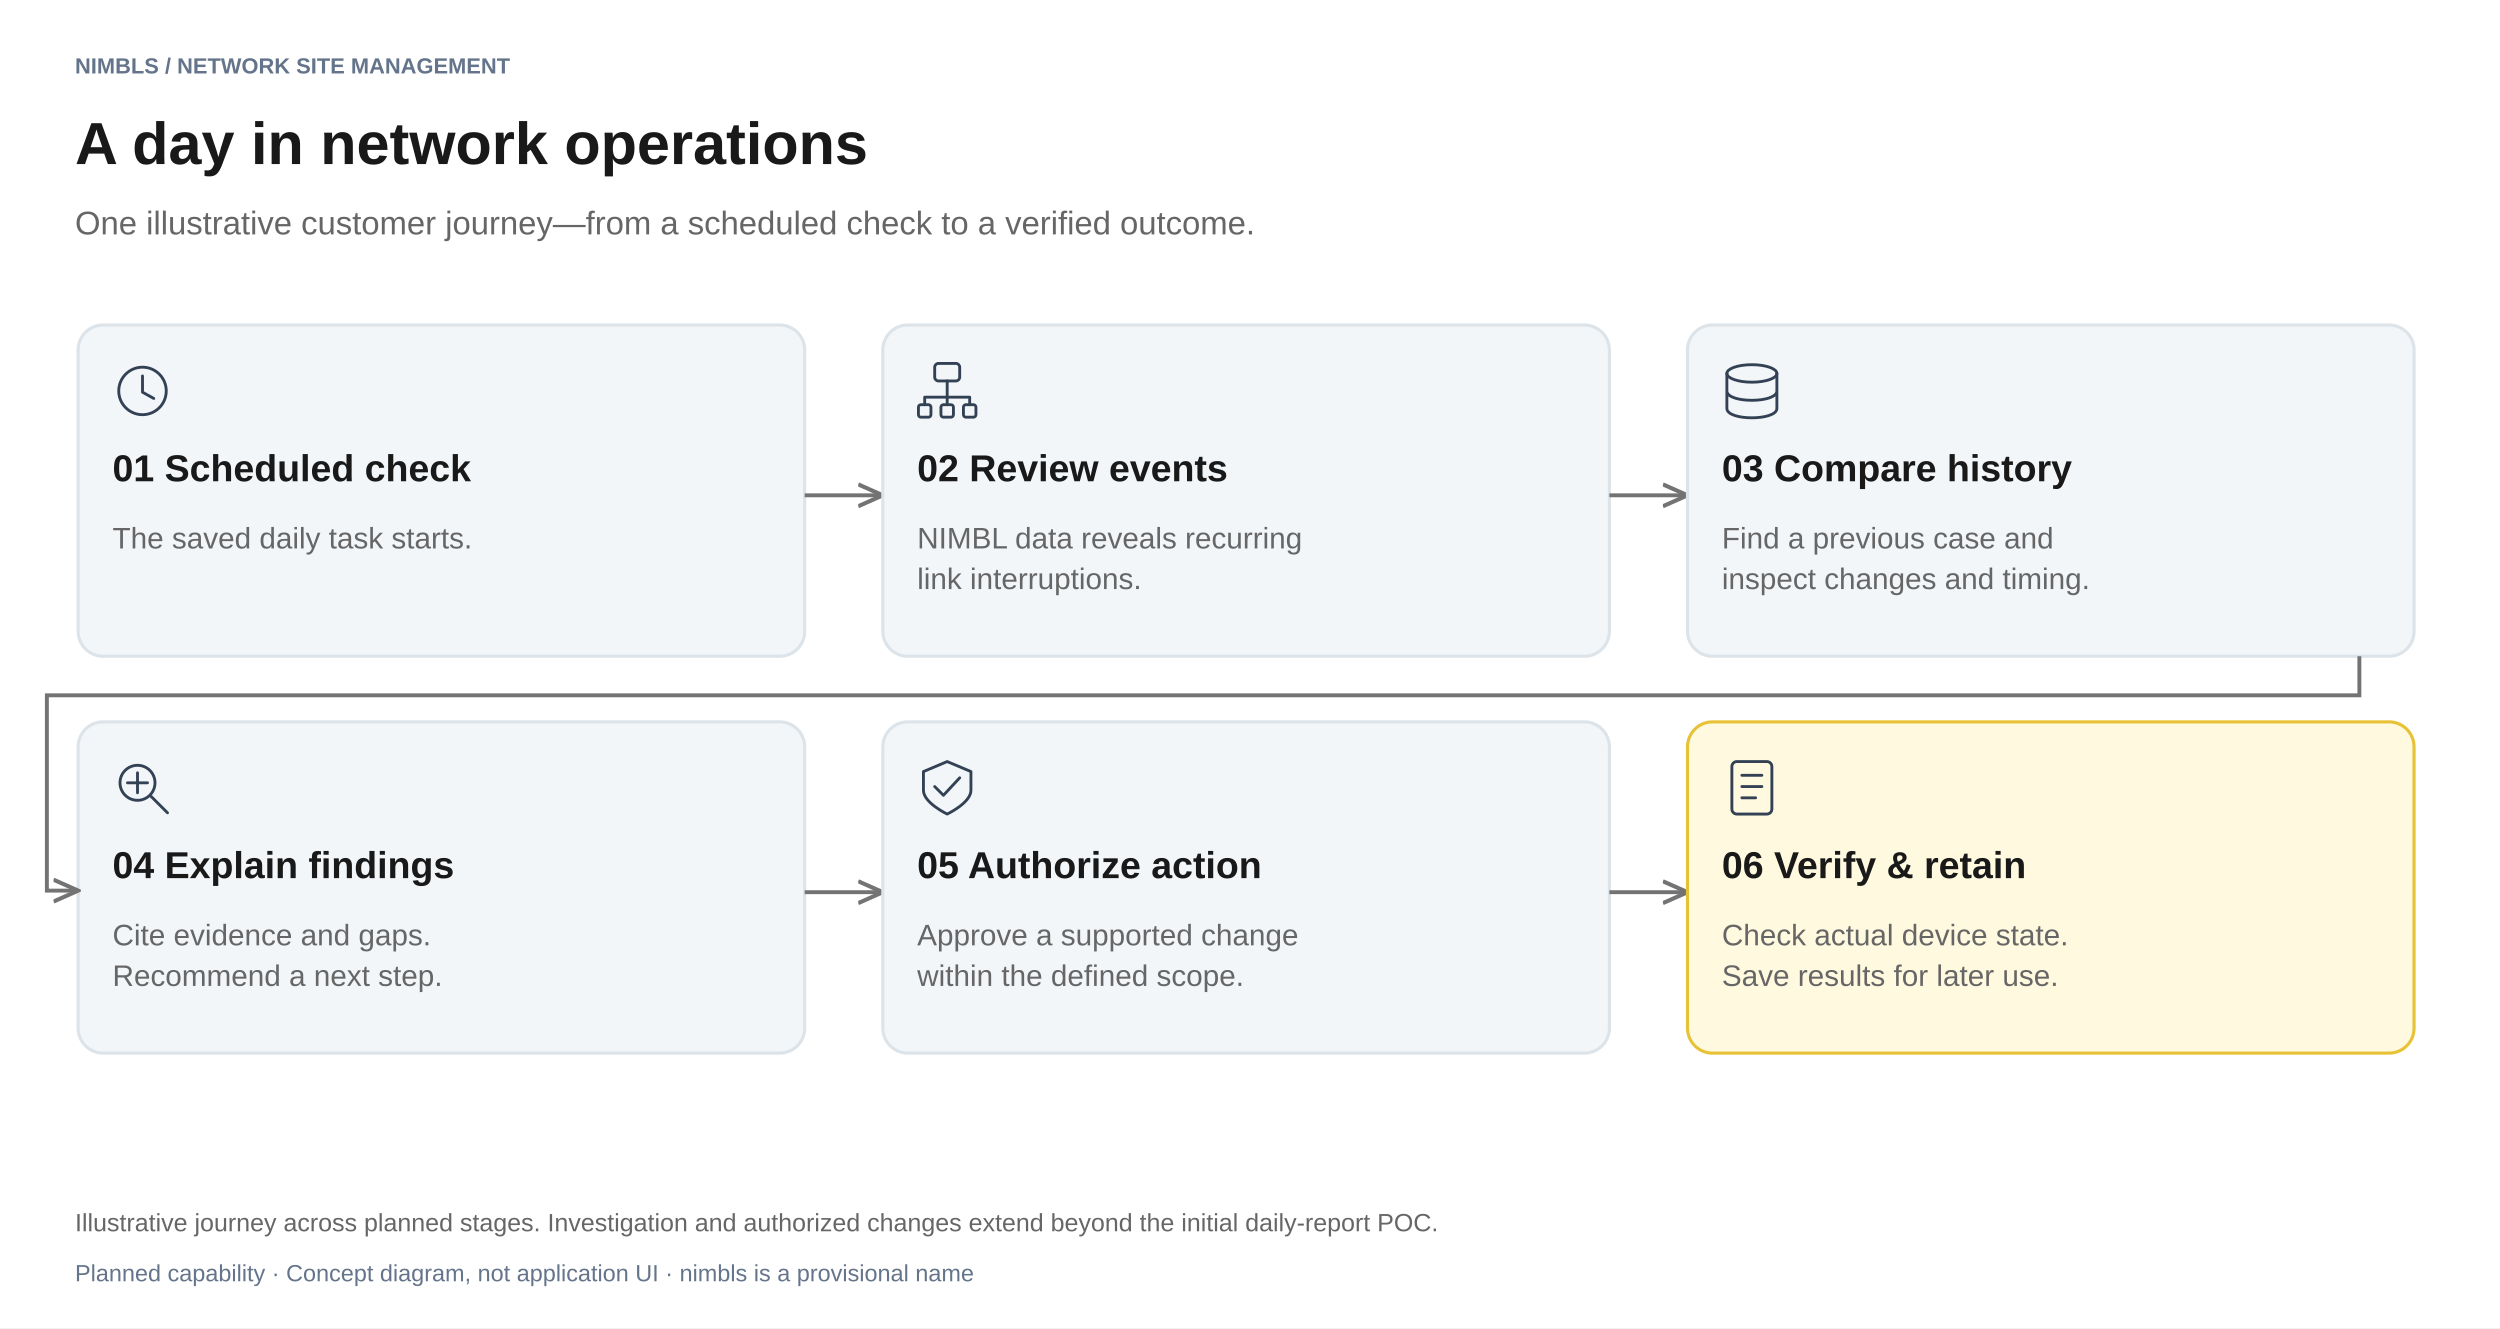
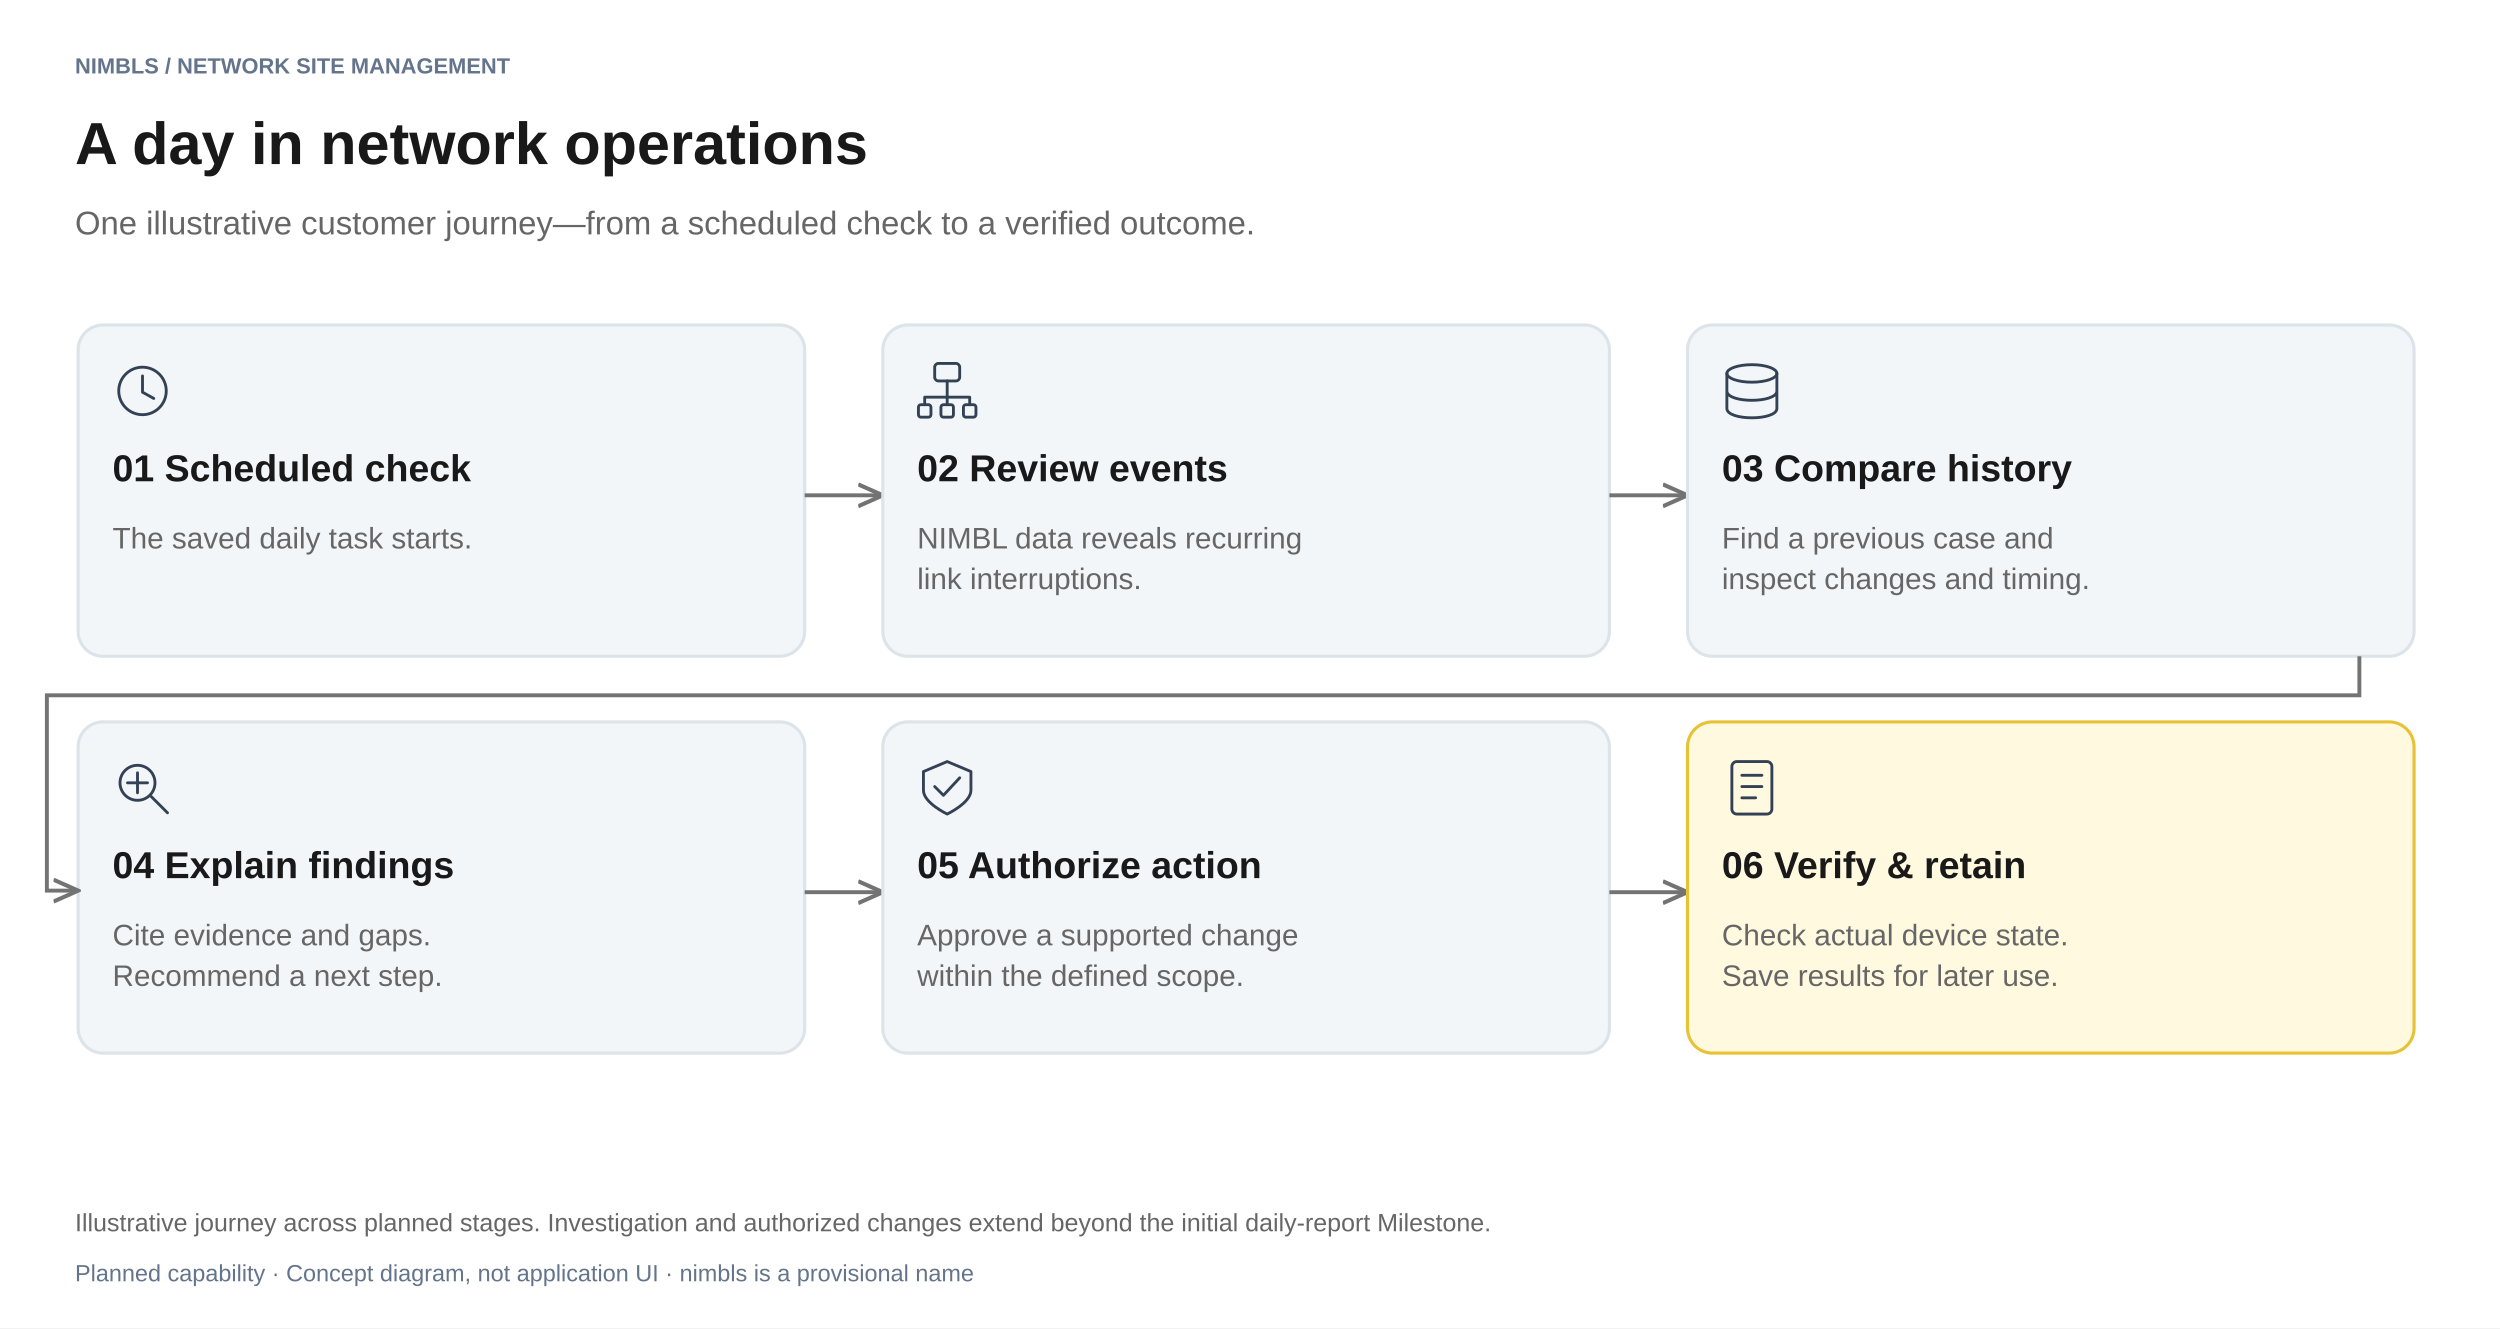
<svg xmlns="http://www.w3.org/2000/svg" width="1600" height="850" viewBox="0 0 1600 850" role="img" aria-labelledby="title">
  <defs>
    <marker id="arrow" viewBox="0 0 10 10" refX="9" refY="5" markerWidth="7" markerHeight="7" orient="auto">
      <path d="M0 1L9 5L0 9" fill="none" stroke="#737373" stroke-width="1.5" />
    </marker>
    <marker id="back" viewBox="0 0 10 10" refX="1" refY="5" markerWidth="7" markerHeight="7" orient="auto">
      <path d="M9 1L1 5L9 9" fill="none" stroke="#737373" stroke-width="1.5" />
    </marker>
  </defs>
  <rect width="1600" height="850" fill="white" />
  <g font-family="Arial,Helvetica,sans-serif">
    <text x="48" y="47" font-size="14" fill="#64748b" font-weight="700">NIMBLS / NETWORK SITE MANAGEMENT</text>
    <text x="48" y="105" font-size="38" fill="#191919" font-weight="700">A day in network operations</text>
    <text x="48" y="150" font-size="21" fill="#666" font-weight="400">One illustrative customer journey—from a scheduled check to a verified outcome.</text>
    <rect x="50" y="208" width="465" height="212" rx="16" fill="#f3f6f9" stroke="#dce3e9" stroke-width="2" />
    <g transform="translate(72 231) scale(0.8)" fill="none" stroke="#334155" stroke-width="2.3" stroke-linecap="round" stroke-linejoin="round">
      <circle cx="24" cy="24" r="19" />
      <path d="M24 12v13l9 5" />
    </g>
    <text x="72" y="308" font-size="24" fill="#191919" font-weight="700">01  Scheduled check</text>
    <text x="72" y="351" font-size="19" fill="#666" font-weight="400">The saved daily task starts.</text>
    <path d="M515 317h50" fill="none" stroke="#737373" stroke-width="2.5" marker-end="url(#arrow)" />
    <rect x="565" y="208" width="465" height="212" rx="16" fill="#f3f6f9" stroke="#dce3e9" stroke-width="2" />
    <g transform="translate(587 231) scale(0.8)" fill="none" stroke="#334155" stroke-width="2.3" stroke-linecap="round" stroke-linejoin="round">
      <rect x="14" y="2" width="20" height="14" rx="3" />
      <path d="M24 16v13M6 29h36M6 29v6m18-6v6m18-6v6" />
      <rect x="1" y="35" width="10" height="10" rx="2" />
      <rect x="19" y="35" width="10" height="10" rx="2" />
      <rect x="37" y="35" width="10" height="10" rx="2" />
    </g>
    <text x="587" y="308" font-size="24" fill="#191919" font-weight="700">02  Review events</text>
    <text x="587" y="351" font-size="19" fill="#666" font-weight="400">NIMBL data reveals recurring</text>
    <text x="587" y="377" font-size="19" fill="#666" font-weight="400">link interruptions.</text>
    <path d="M1030 317h50" fill="none" stroke="#737373" stroke-width="2.5" marker-end="url(#arrow)" />
    <rect x="1080" y="208" width="465" height="212" rx="16" fill="#f3f6f9" stroke="#dce3e9" stroke-width="2" />
    <g transform="translate(1102 231) scale(0.8)" fill="none" stroke="#334155" stroke-width="2.3" stroke-linecap="round" stroke-linejoin="round">
      <ellipse cx="24" cy="10" rx="20" ry="7" />
      <path d="M4 10v28c0 10 40 10 40 0V10M4 24c0 10 40 10 40 0" />
    </g>
    <text x="1102" y="308" font-size="24" fill="#191919" font-weight="700">03  Compare history</text>
    <text x="1102" y="351" font-size="19" fill="#666" font-weight="400">Find a previous case and</text>
    <text x="1102" y="377" font-size="19" fill="#666" font-weight="400">inspect changes and timing.</text>
    <rect x="50" y="462" width="465" height="212" rx="16" fill="#f3f6f9" stroke="#dce3e9" stroke-width="2" />
    <g transform="translate(72 485) scale(0.8)" fill="none" stroke="#334155" stroke-width="2.3" stroke-linecap="round" stroke-linejoin="round">
      <circle cx="20" cy="20" r="14" />
      <path d="m31 31 13 13M12 20h16m-8-8v16" />
    </g>
    <text x="72" y="562" font-size="24" fill="#191919" font-weight="700">04  Explain findings</text>
    <text x="72" y="605" font-size="19" fill="#666" font-weight="400">Cite evidence and gaps.</text>
    <text x="72" y="631" font-size="19" fill="#666" font-weight="400">Recommend a next step.</text>
    <path d="M515 571h50" fill="none" stroke="#737373" stroke-width="2.5" marker-end="url(#arrow)" />
    <rect x="565" y="462" width="465" height="212" rx="16" fill="#f3f6f9" stroke="#dce3e9" stroke-width="2" />
    <g transform="translate(587 485) scale(0.8)" fill="none" stroke="#334155" stroke-width="2.3" stroke-linecap="round" stroke-linejoin="round">
      <path d="M24 3 43 11v15c0 10-19 19-19 19S5 36 5 26V11Z" />
      <path d="m14 23 7 7 13-14" />
    </g>
    <text x="587" y="562" font-size="24" fill="#191919" font-weight="700">05  Authorize action</text>
    <text x="587" y="605" font-size="19" fill="#666" font-weight="400">Approve a supported change</text>
    <text x="587" y="631" font-size="19" fill="#666" font-weight="400">within the defined scope.</text>
    <path d="M1030 571h50" fill="none" stroke="#737373" stroke-width="2.5" marker-end="url(#arrow)" />
    <rect x="1080" y="462" width="465" height="212" rx="16" fill="#fff9df" stroke="#e8c236" stroke-width="2" />
    <g transform="translate(1102 485) scale(0.8)" fill="none" stroke="#334155" stroke-width="2.3" stroke-linecap="round" stroke-linejoin="round">
      <rect x="8" y="3" width="32" height="42" rx="4" />
      <path d="M16 14h16M16 23h16M16 32h11" />
    </g>
    <text x="1102" y="562" font-size="24" fill="#191919" font-weight="700">06  Verify &amp; retain</text>
    <text x="1102" y="605" font-size="19" fill="#666" font-weight="400">Check actual device state.</text>
    <text x="1102" y="631" font-size="19" fill="#666" font-weight="400">Save results for later use.</text>
    <path d="M1510 420V445H30V570H50" fill="none" stroke="#737373" stroke-width="2.5" marker-end="url(#arrow)" />
-     <text x="48" y="788" font-size="16" fill="#666" font-weight="400">Illustrative journey across planned stages. Investigation and authorized changes extend beyond the initial daily-report POC.</text>
+     <text x="48" y="788" font-size="16" fill="#666" font-weight="400">Illustrative journey across planned stages. Investigation and authorized changes extend beyond the initial daily-report Milestone.</text>
    <text x="48" y="820" font-size="15" fill="#64748b" font-weight="400">Planned capability · Concept diagram, not application UI · nimbls is a provisional name</text>
  </g>
</svg>
